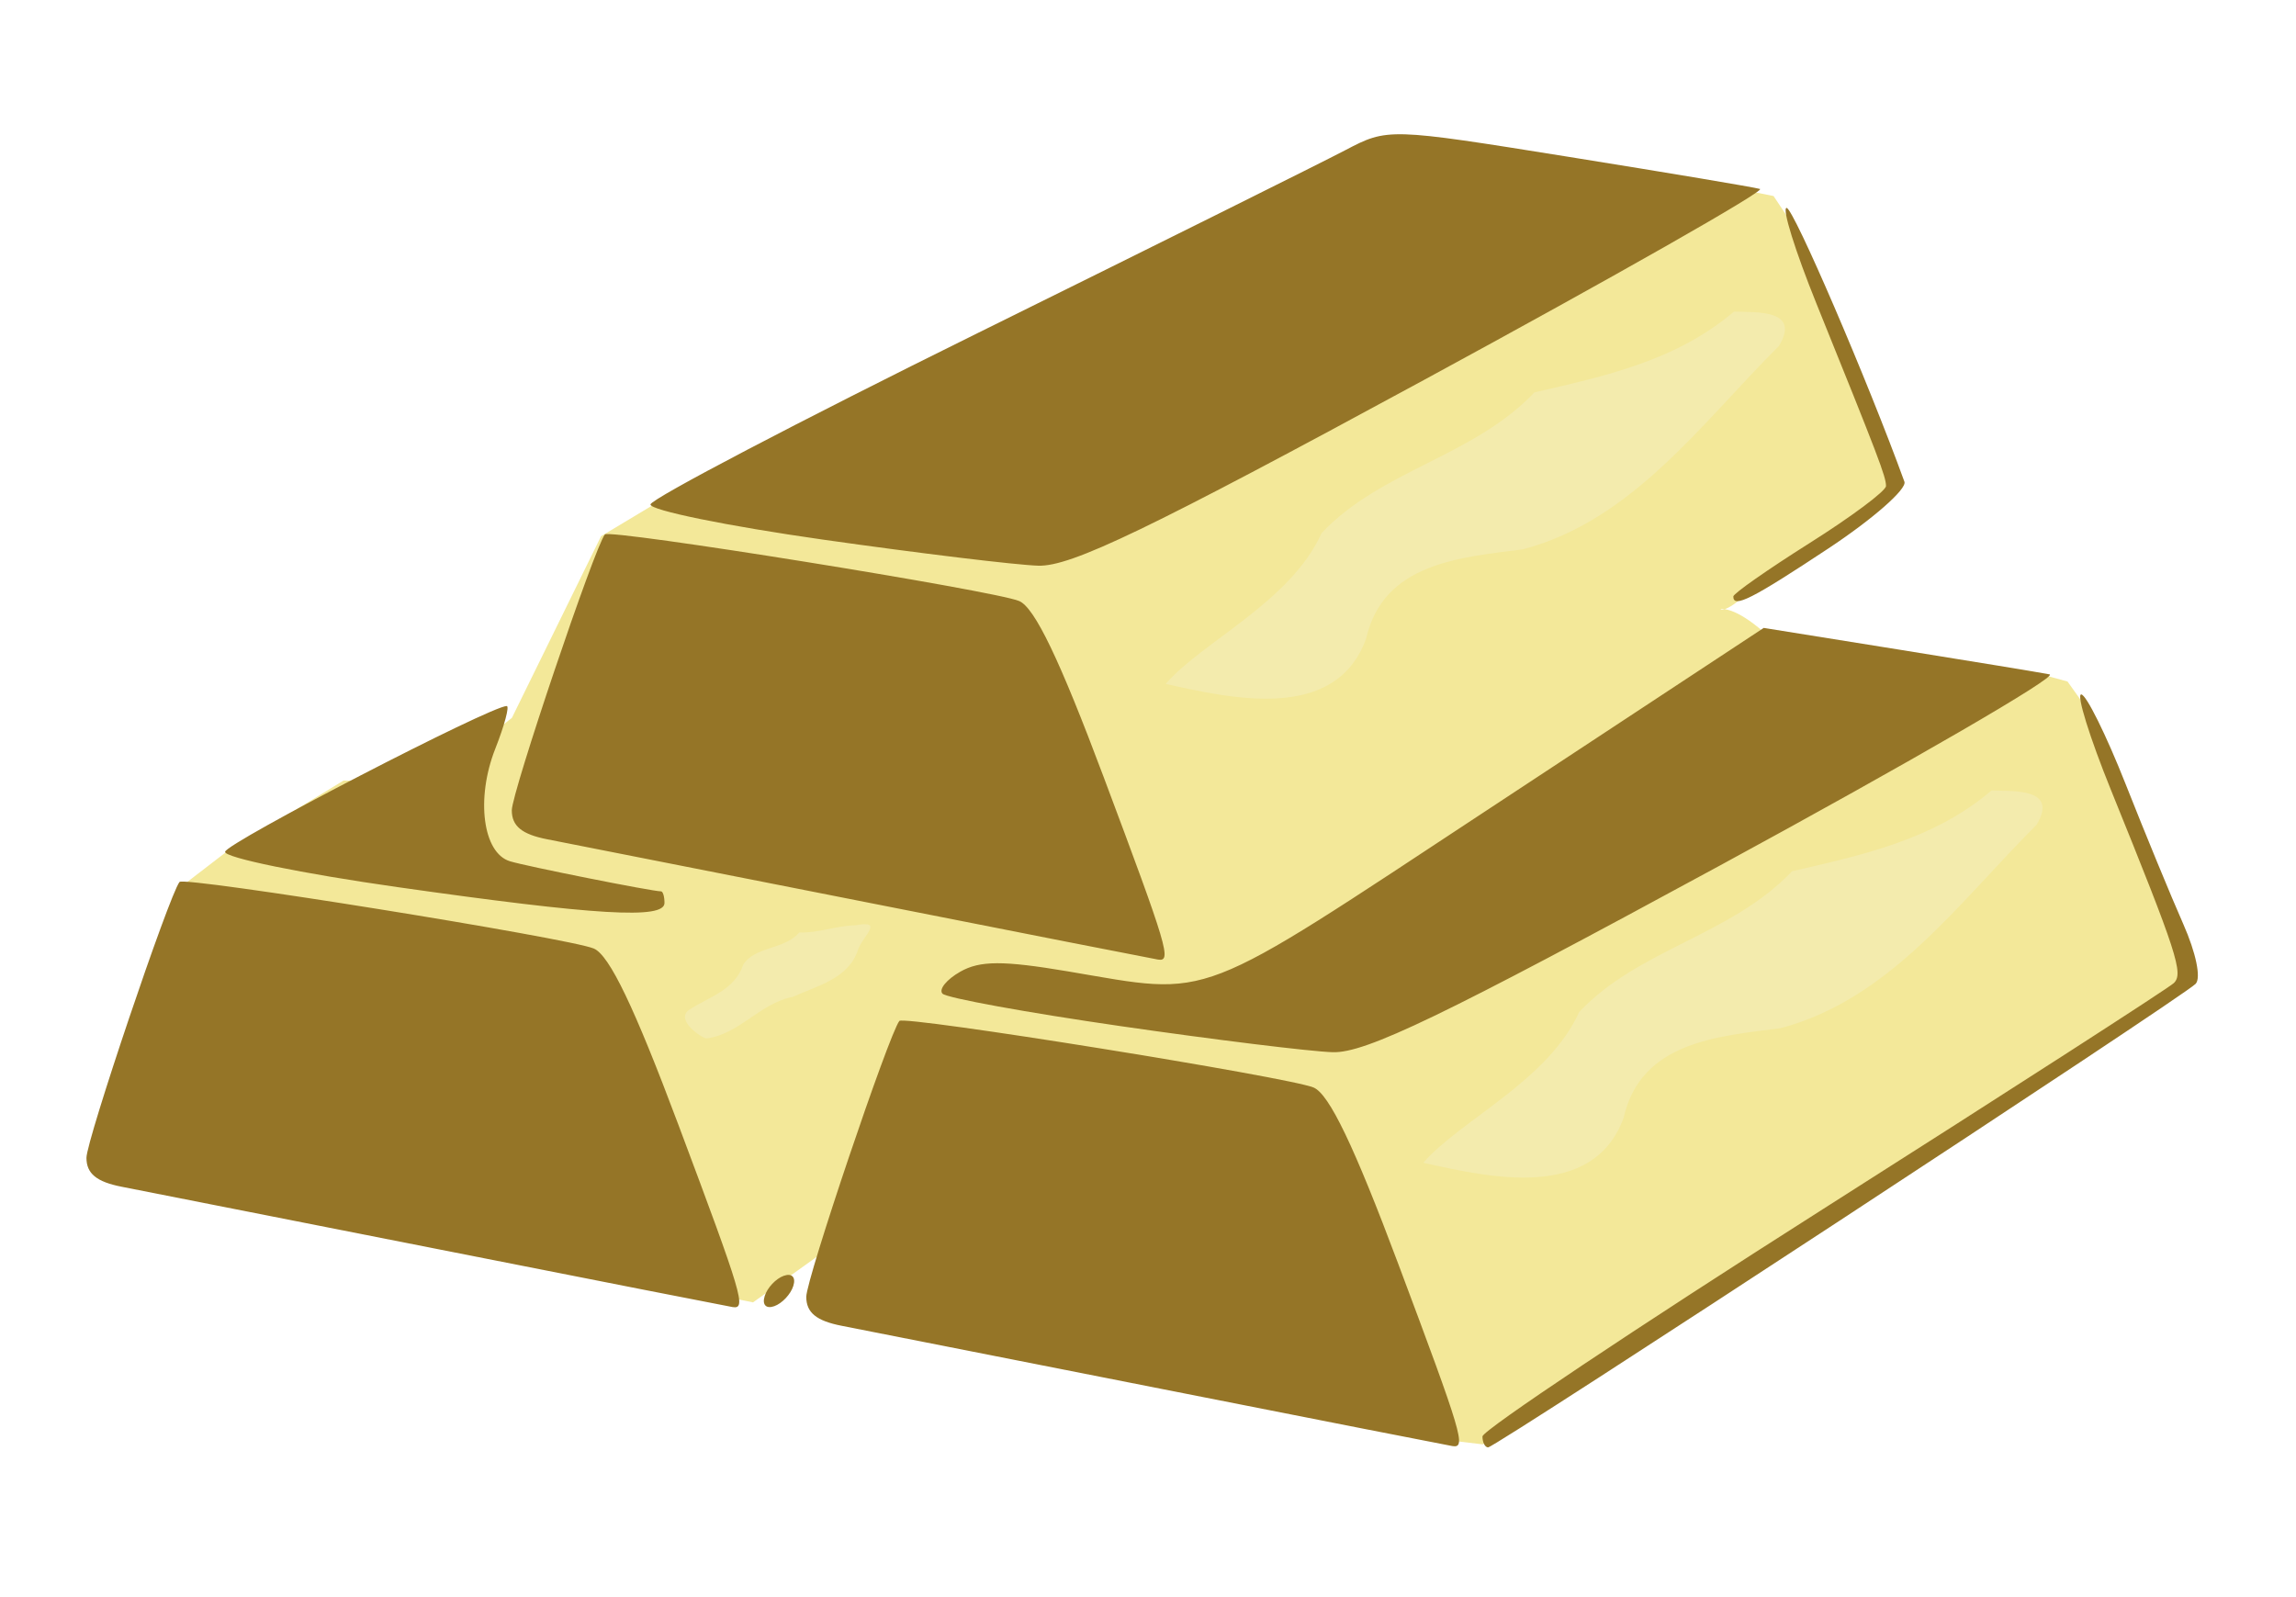
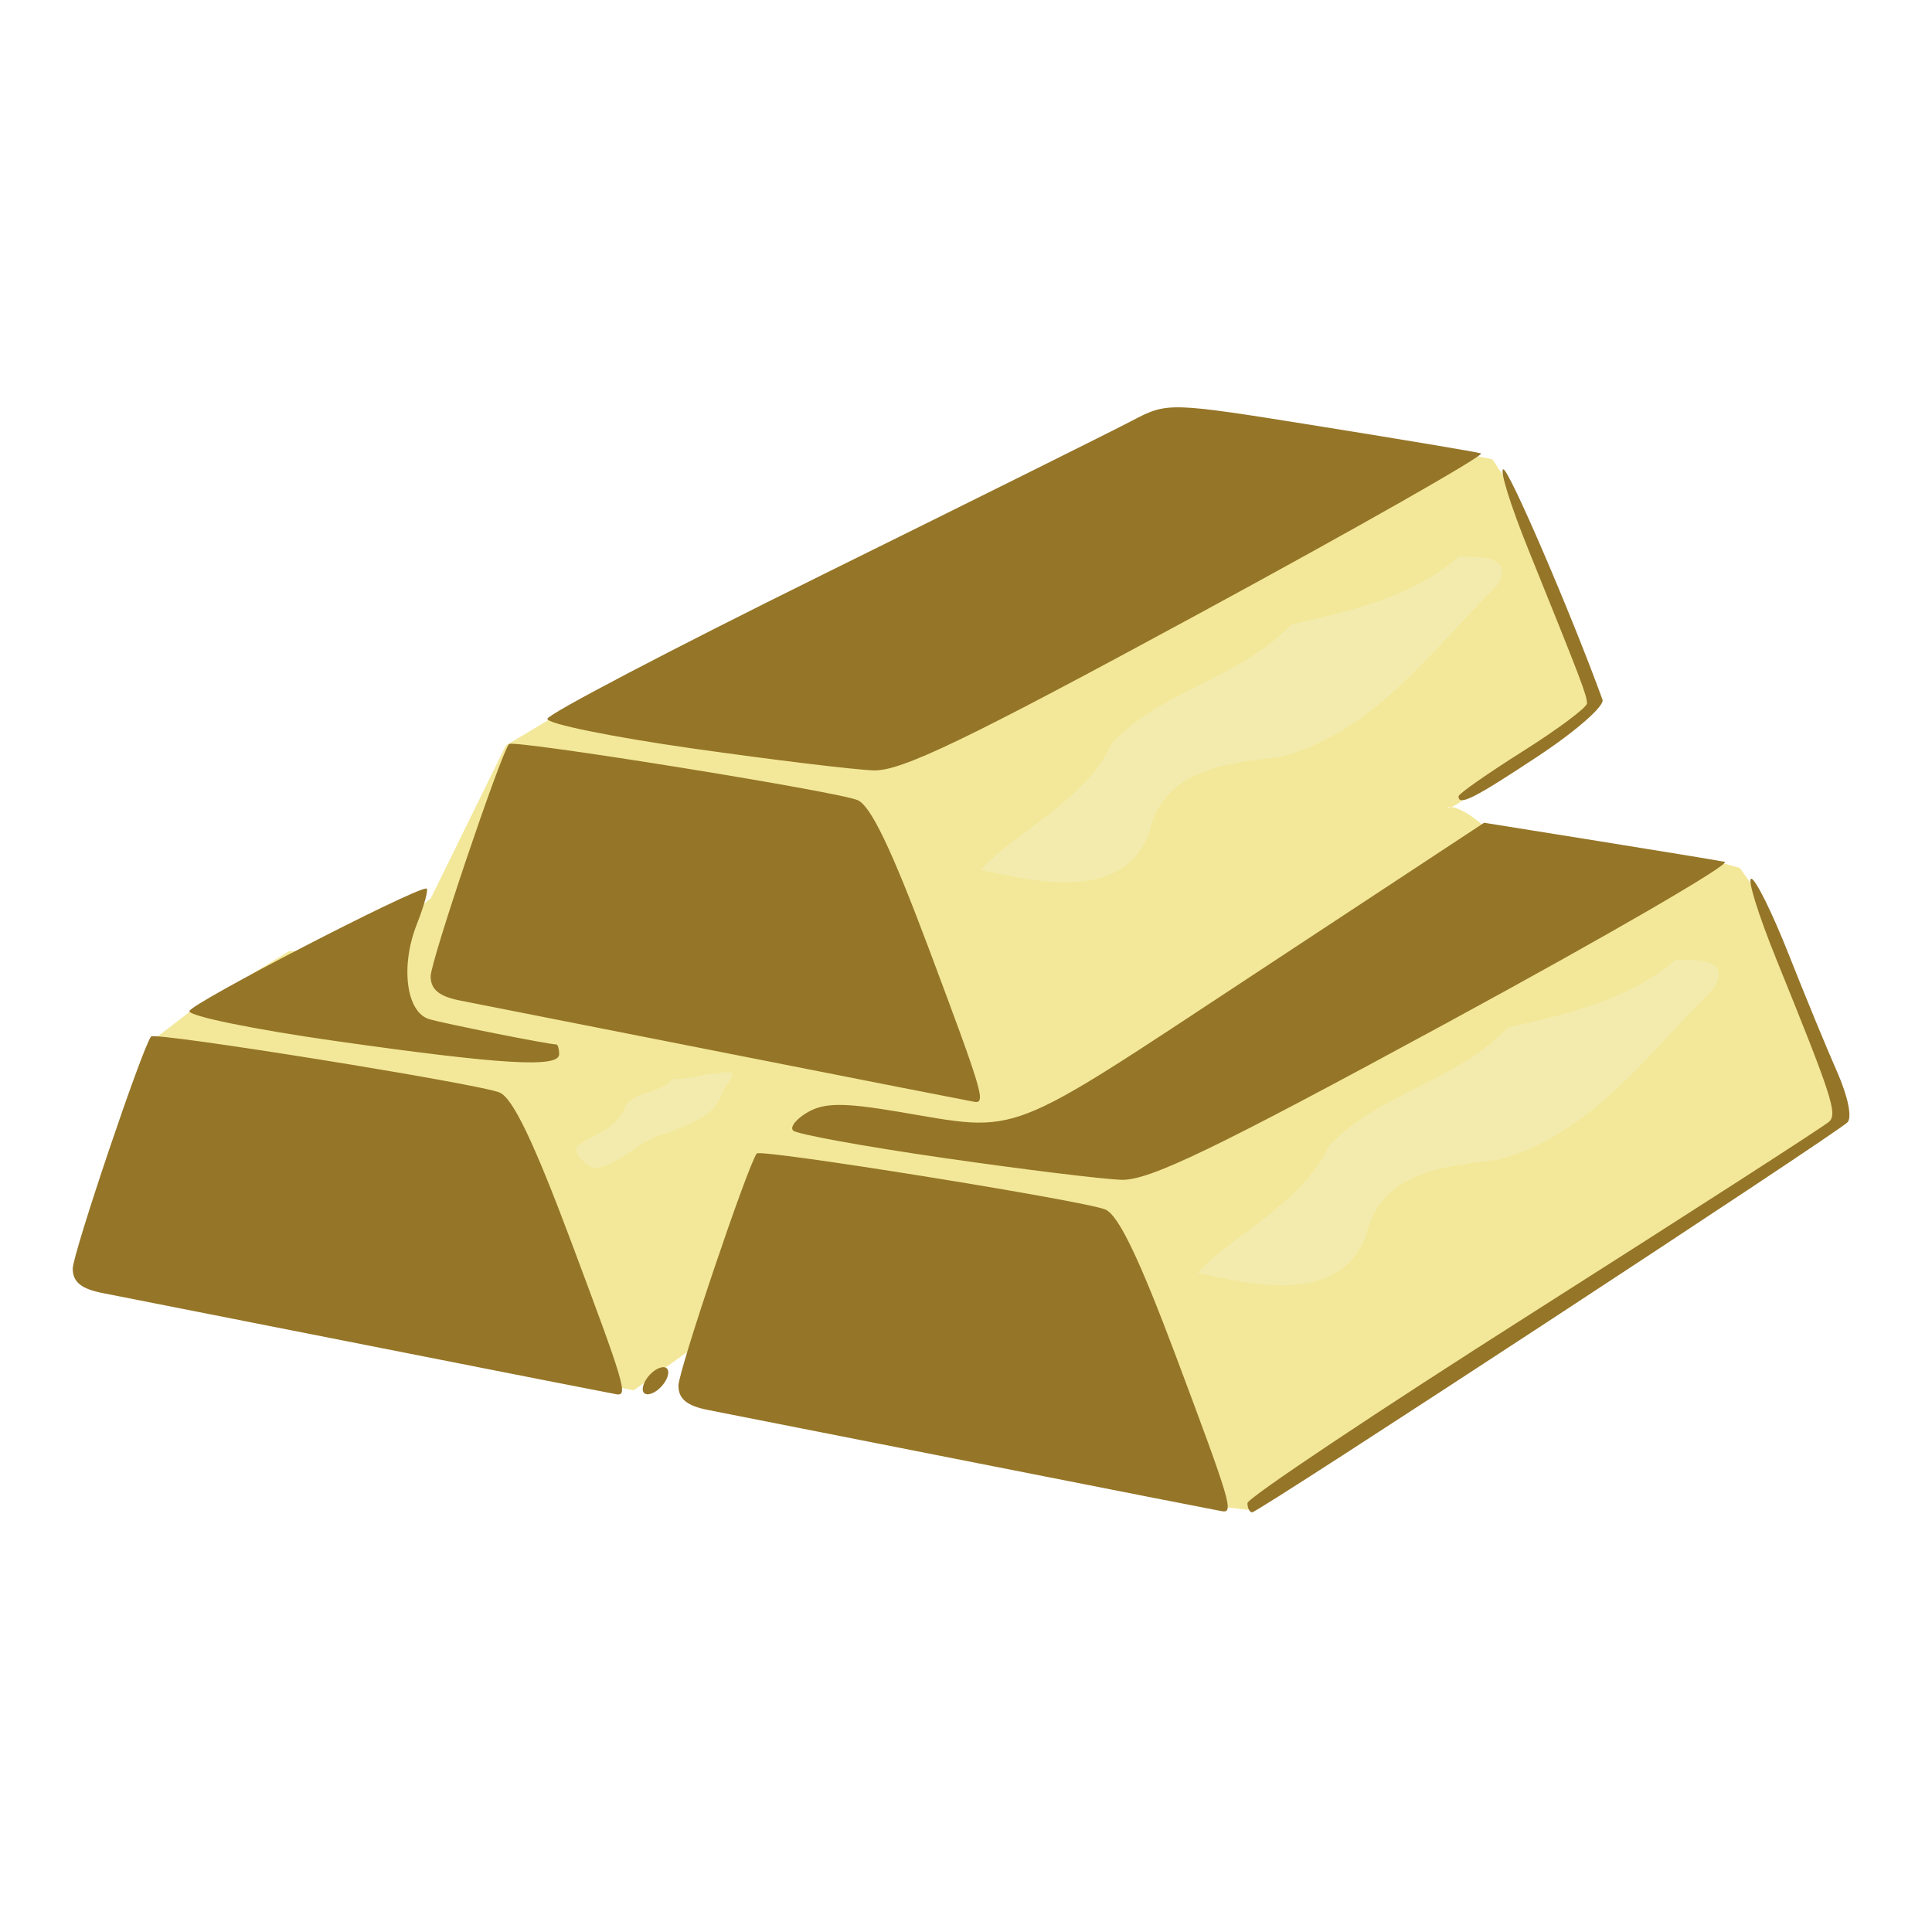
- <svg xmlns="http://www.w3.org/2000/svg" width="431.473mm" height="300mm" viewBox="0 0 1528.84 1062.992" id="svg9019" version="1.1">
+ <svg xmlns="http://www.w3.org/2000/svg" width="48" height="48" viewBox="0 0 1528.84 1062.992" id="svg9019" version="1.1">
  <defs id="defs9021" />
  <g id="layer1" transform="translate(655.7199,-52.13566)">
    <g id="g10236">
      <path style="fill:#f3e899;fill-opacity:1;fill-rule:evenodd;stroke:none;stroke-width:1px;stroke-linecap:butt;stroke-linejoin:miter;stroke-opacity:1" d="m -427.005,571.93 -79.17,48.382 -28.589,21.992 -32.988,173.735 402.45,101.162 10.996,2.199 46.183,-32.988 151.743,43.984 250.707,79.17 37.386,4.398 466.226,-301.288 2.199,-19.793 -68.175,-171.536 -10.996,-15.394 -24.191,-6.598 -178.134,-26.39 c -37.579,-32.8 -36.384,3.198 -6.598,-30.789 l 96.764,-68.175 -15.394,-28.589 -59.378,-149.544 -8.797,-13.195 -21.992,-4.398 -345.271,35.187 -380.458,175.934 -32.988,19.793 -59.378,120.955 -52.78,41.784 z" id="path10216" />
      <path style="fill:#957527;fill-opacity:1" d="M 117.175,976.917 C 13.325,956.391 -82.265,937.53 -95.246,935.003 c -16.866,-3.283 -23.602,-8.793 -23.602,-19.305 0,-11.781 54.931,-174.595 61.977,-183.695 2.971,-3.838 259.643,37.416 275.866,44.339 10.371,4.426 26.872,38.806 56.282,117.259 42.852,114.31 45.426,122.961 36.163,121.498 -2.996,-0.473 -90.415,-17.655 -194.265,-38.181 z m 214.236,31.755 c 0,-4.008 102.125,-72.19 226.945,-151.517 124.82,-79.327 229.836,-146.98 233.37,-150.341 6.667,-6.34 2.351,-19.613 -41.816,-128.609 -14.183,-35.001 -23.096,-63.638 -19.807,-63.638 3.289,0 16.608,26.902 29.598,59.781 12.99,32.88 30.237,74.746 38.327,93.036 8.521,19.264 11.993,36.054 8.254,39.907 -8.505,8.765 -466.237,308.666 -471.11,308.666 -2.068,0 -3.76,-3.279 -3.76,-7.286 z M -362.133,884.353 c -103.85,-20.526 -199.439,-39.388 -212.421,-41.914 -16.866,-3.283 -23.602,-8.793 -23.602,-19.305 0,-11.781 54.931,-174.595 61.977,-183.695 2.971,-3.838 259.643,37.416 275.866,44.339 10.371,4.426 26.872,38.806 56.282,117.259 42.852,114.31 45.426,122.961 36.163,121.498 -2.996,-0.473 -90.415,-17.655 -194.265,-38.181 z m 215.598,30.846 c 1.748,-5.568 7.467,-11.643 12.709,-13.499 5.447,-1.928 8.17,0.964 6.354,6.75 -1.747,5.568 -7.466,11.643 -12.709,13.499 -5.447,1.928 -8.17,-0.964 -6.354,-6.749 z M 90.481,735.457 c -62.612,-9.062 -115.997,-18.798 -118.633,-21.636 -2.636,-2.838 2.703,-9.421 11.863,-14.628 13.077,-7.434 28.425,-7.486 71.429,-0.245 97.845,16.476 82.109,22.548 280.953,-108.412 l 182.607,-120.266 89.727,14.388 c 49.35,7.914 94.629,15.362 100.621,16.551 5.991,1.19 -92.825,58.485 -219.592,127.323 C 304.771,728.822 253.54,753.518 231.646,752.813 216.618,752.328 153.093,744.519 90.481,735.457 Z M -78.906,652.942 c -103.85,-20.526 -199.439,-39.388 -212.421,-41.914 -16.866,-3.283 -23.602,-8.793 -23.602,-19.305 0,-11.781 54.931,-174.595 61.977,-183.695 2.972,-3.838 259.644,37.416 275.866,44.339 10.371,4.426 26.872,38.806 56.282,117.259 42.852,114.31 45.426,122.961 36.163,121.498 -2.996,-0.473 -90.415,-17.655 -194.265,-38.181 z m -312.005,-10.049 c -63.758,-9.062 -115.481,-19.655 -114.939,-23.541 0.83,-5.95 176.864,-97.069 187.529,-97.069 1.973,0 -1.472,12.86 -7.655,28.577 -12.974,32.982 -8.258,69.211 9.736,74.778 10.773,3.334 94.729,20.064 100.685,20.064 1.264,0 2.297,3.471 2.297,7.714 0,10.989 -45.085,8.319 -177.654,-10.522 z M 498.443,449.346 c 0,-1.932 22.876,-17.948 50.836,-35.591 27.96,-17.643 50.836,-34.73 50.836,-37.971 0,-6.196 -4.708,-18.543 -46.347,-121.554 -14.148,-35.001 -23.073,-63.638 -19.832,-63.638 4.521,0 54.065,115.156 78.45,182.343 1.754,4.832 -20.989,24.791 -50.54,44.354 -51.07,33.809 -63.402,40.045 -63.402,32.057 z m -606.126,-37.865 c -63.758,-9.062 -115.463,-19.613 -114.9,-23.447 0.564,-3.835 98.482,-55.118 217.596,-113.964 C 114.127,215.225 224.374,160.374 240.007,152.18 c 28.353,-14.861 28.721,-14.85 148.876,4.417 66.249,10.624 123.542,20.241 127.318,21.373 3.776,1.131 -96.674,58.237 -223.223,126.902 -184.291,99.995 -235.528,124.67 -257.413,123.965 -15.028,-0.484 -79.49,-8.294 -143.249,-17.356 z" id="path9586" />
      <path style="fill:#f3ebad;fill-rule:evenodd;stroke:none;stroke-width:1px;stroke-linecap:butt;stroke-linejoin:miter;stroke-opacity:1;fill-opacity:1" d="m 670.386,578.528 c -38.665,32.959 -86.805,43.127 -132.84,53.787 -40.649,42.827 -102.167,51.665 -141.75,93.744 -20.679,45.847 -79.379,72.144 -103.775,100.379 43.992,9.792 113.111,25.698 133.416,-30.052 11.503,-50.732 62.938,-54.176 104.375,-59.552 73.218,-19.262 119.371,-84.523 170.534,-135.409 14.876,-24.668 -15.493,-22.329 -29.961,-22.897 z" id="path10218" />
      <path id="path10225" d="m 498.85,259.647 c -38.665,32.959 -86.805,43.127 -132.84,53.787 -40.649,42.827 -102.167,51.665 -141.75,93.744 -20.679,45.847 -79.379,72.144 -103.775,100.379 43.992,9.792 113.111,25.698 133.416,-30.052 11.503,-50.732 62.938,-54.176 104.375,-59.552 73.218,-19.262 119.371,-84.523 170.534,-135.409 14.876,-24.668 -15.493,-22.329 -29.961,-22.897 z" style="fill:#f3ebad;fill-opacity:1;fill-rule:evenodd;stroke:none;stroke-width:1px;stroke-linecap:butt;stroke-linejoin:miter;stroke-opacity:1" />
      <path style="fill:#f3ebad;fill-opacity:1;fill-rule:evenodd;stroke:none;stroke-width:1px;stroke-linecap:butt;stroke-linejoin:miter;stroke-opacity:1" d="m -123.518,673.093 c -9.893,11.631 -29.464,9.006 -37.306,21.426 -5.736,17.143 -22.797,21.348 -36.127,30.144 -9.064,6.553 7.481,18.05 11.465,18.982 21.858,-2.527 35.759,-23.527 57.71,-27.694 16.223,-7.418 37.015,-12.025 43.349,-31.254 3.148,-9.288 17.854,-20.112 -1.633,-16.39 -12.656,0.186 -24.752,5.242 -37.458,4.787 z" id="path10227" />
    </g>
  </g>
</svg>
